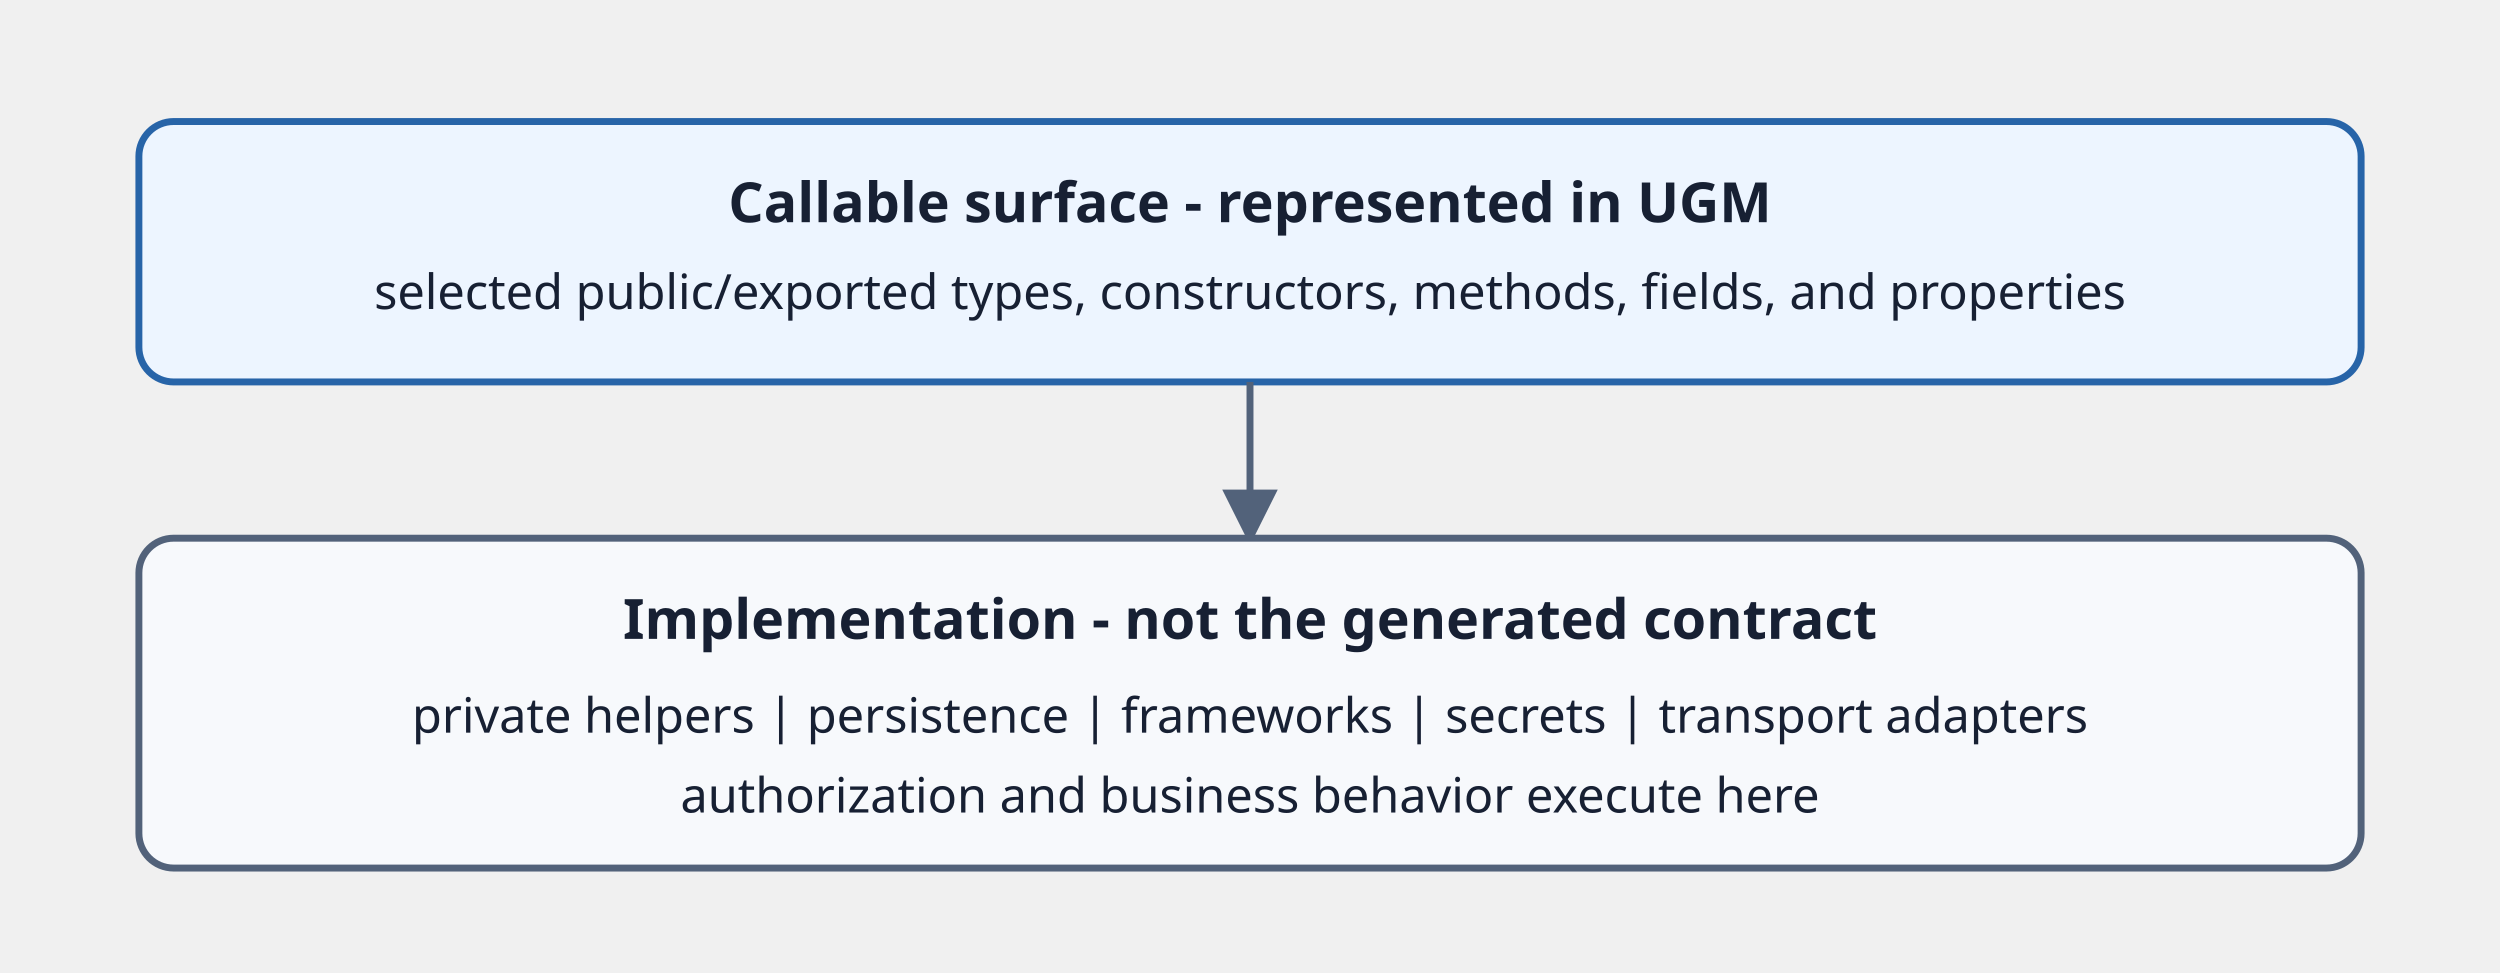
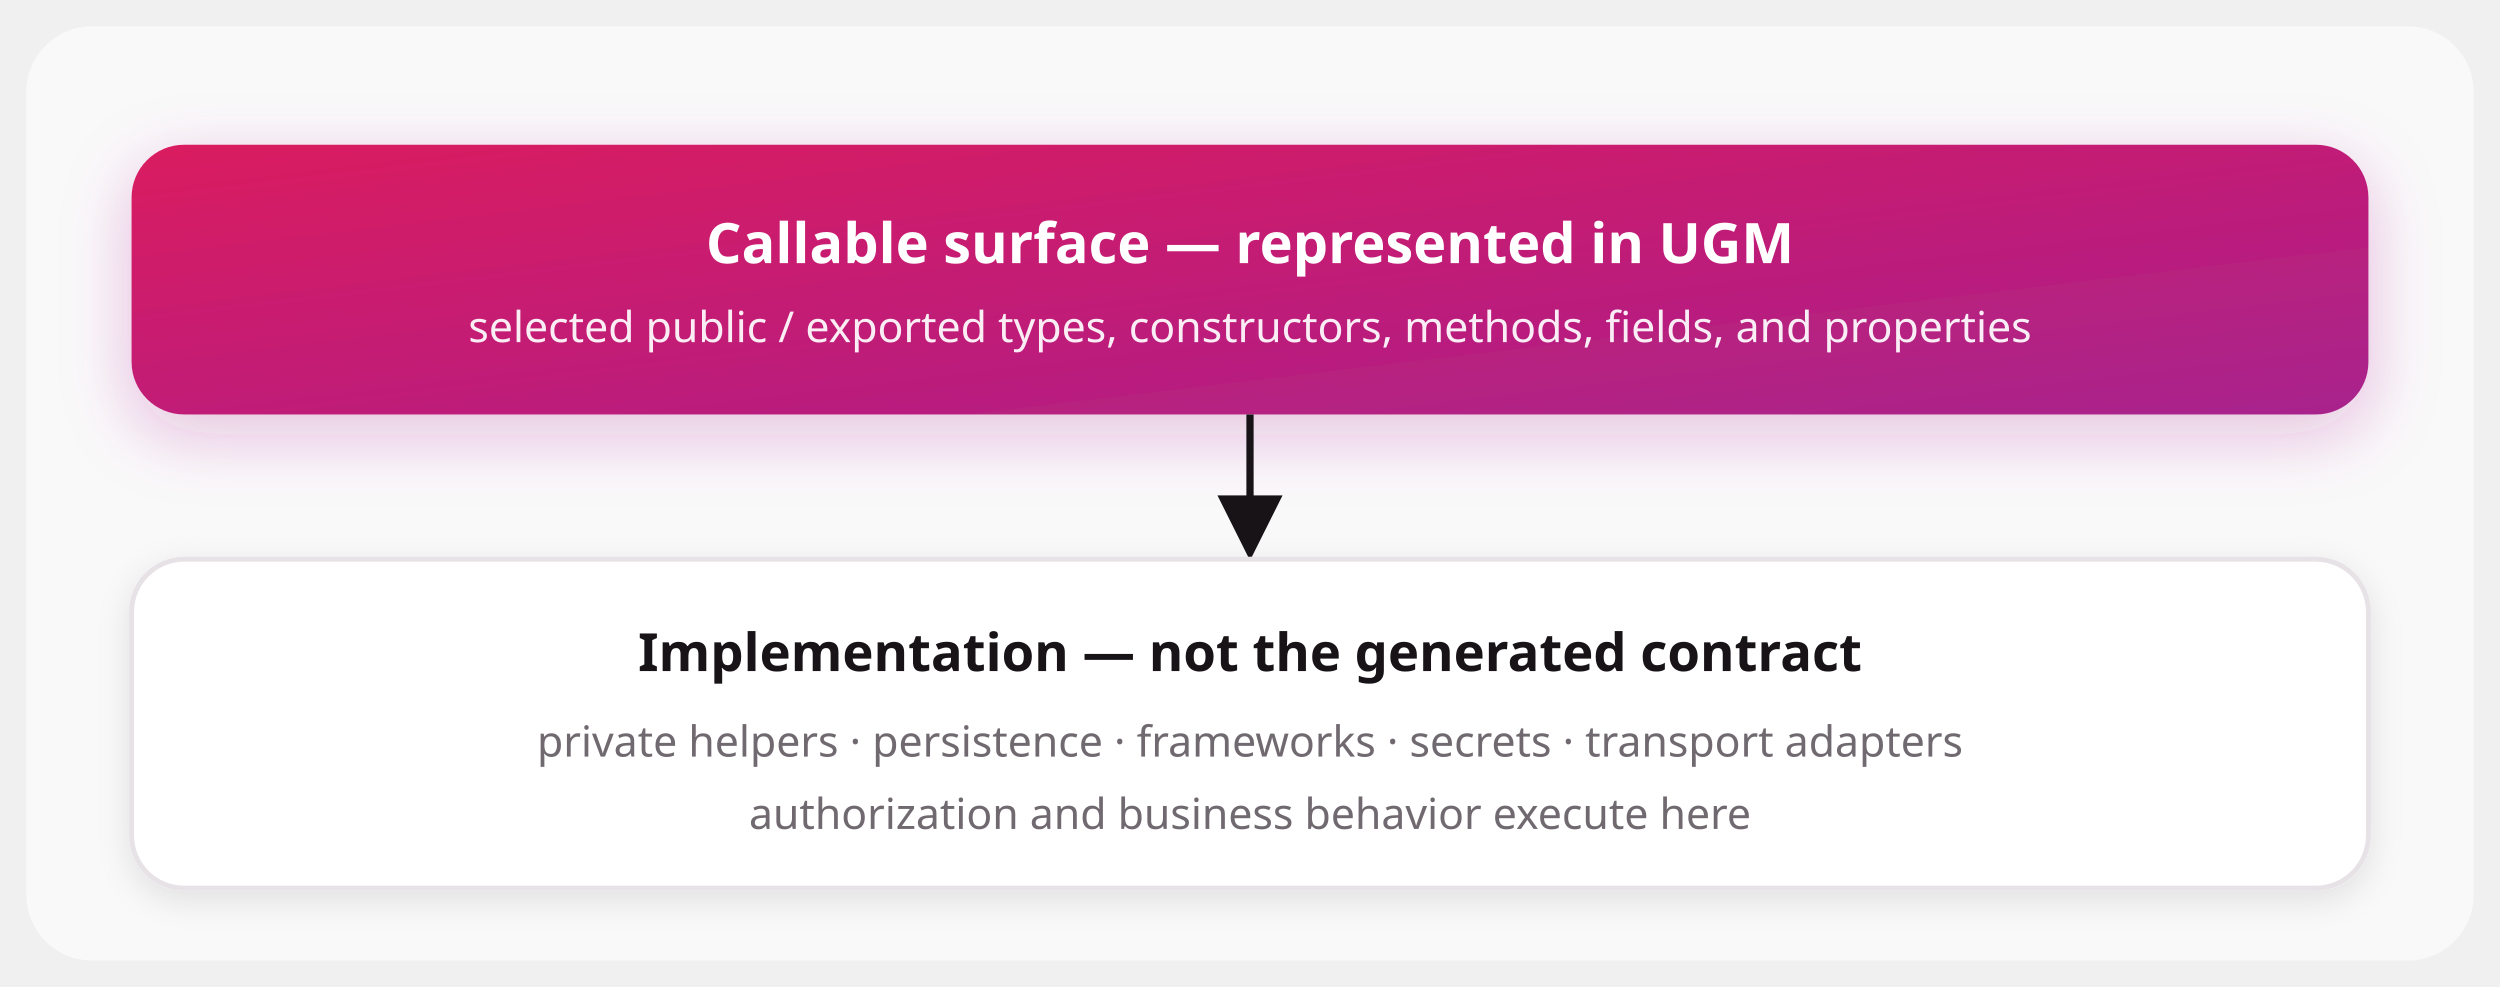
- <svg xmlns="http://www.w3.org/2000/svg" viewBox="0 0 720 280" role="img" aria-labelledby="title desc">
-   <style>text{font:16px system-ui,sans-serif;fill:#172033}.h{font-weight:700}.surface{fill:#edf5ff;stroke:#2764a8;stroke-width:2}.internal{fill:#f7f9fc;stroke:#52627a;stroke-width:2}.line{stroke:#52627a;stroke-width:2;fill:none}.small{font-size:14px}</style>
+ <svg xmlns="http://www.w3.org/2000/svg" viewBox="0 0 760 300" role="img" aria-labelledby="title desc">
+   <style>
+     text{font:16px system-ui,sans-serif;fill:#171317}
+     .h{font-weight:700}
+     .small{font-size:13px;fill:#706A70}
+     .card{fill:#ffffff;stroke:#E6E2E6;stroke-width:1.5}
+     .flow{stroke:#171317;stroke-width:2.2;fill:none}
+     .gh{fill:#ffffff;font-weight:700;font-size:17px}
+     .gsub{fill:#ffffff;opacity:.92;font-size:13px}
+   </style>
  <defs>
-     <marker id="a" markerWidth="8" markerHeight="8" refX="7" refY="4" orient="auto">
-       <path d="M0 0l8 4-8 4z" fill="#52627a" />
+     <linearGradient id="brand" x1="0" y1="0" x2="1" y2="1">
+       <stop offset="0" stop-color="#DA1A60" />
+       <stop offset="1" stop-color="#A8228D" />
+     </linearGradient>
+     <marker id="a" markerWidth="9" markerHeight="9" refX="7" refY="4.5" orient="auto">
+       <path d="M0 0l9 4.5-9 4.5z" fill="#171317" />
    </marker>
+     <filter id="s" x="-20%" y="-30%" width="140%" height="170%">
+       <feDropShadow dx="0" dy="3" stdDeviation="5" flood-color="#171317" flood-opacity="0.10" />
+     </filter>
+     <filter id="g" x="-15%" y="-40%" width="130%" height="190%">
+       <feDropShadow dx="0" dy="6" stdDeviation="10" flood-color="#A8228D" flood-opacity="0.26" />
+     </filter>
  </defs>
-   <rect class="surface" x="40" y="35" width="640" height="75" rx="10" />
-   <text class="h" x="360" y="64" text-anchor="middle">Callable surface - represented in UGM</text>
-   <text class="small" x="360" y="89" text-anchor="middle">selected public/exported types, constructors, methods, fields, and properties</text>
-   <path class="line" marker-end="url(#a)" d="M360 110v45" />
-   <rect class="internal" x="40" y="155" width="640" height="95" rx="10" />
-   <text class="h" x="360" y="184" text-anchor="middle">Implementation - not the generated contract</text>
-   <text class="small" x="360" y="211" text-anchor="middle">private helpers | persistence | frameworks | secrets | transport adapters</text>
-   <text class="small" x="360" y="234" text-anchor="middle">authorization and business behavior execute here</text>
+   <rect x="8" y="8" width="744" height="284" rx="20" fill="#FAF9FA" />
+   <g filter="url(#g)">
+     <rect x="40" y="44" width="680" height="82" rx="16" fill="url(#brand)" />
+   </g>
+   <text class="gh" x="380" y="80" text-anchor="middle">Callable surface — represented in UGM</text>
+   <text class="gsub" x="380" y="104" text-anchor="middle">selected public / exported types, constructors, methods, fields, and properties</text>
+   <path class="flow" marker-end="url(#a)" d="M380 126v40" />
+   <g filter="url(#s)">
+     <rect class="card" x="40" y="170" width="680" height="100" rx="16" />
+   </g>
+   <text class="h" x="380" y="204" text-anchor="middle">Implementation — not the generated contract</text>
+   <text class="small" x="380" y="230" text-anchor="middle">private helpers · persistence · frameworks · secrets · transport adapters</text>
+   <text class="small" x="380" y="252" text-anchor="middle">authorization and business behavior execute here</text>
</svg>
